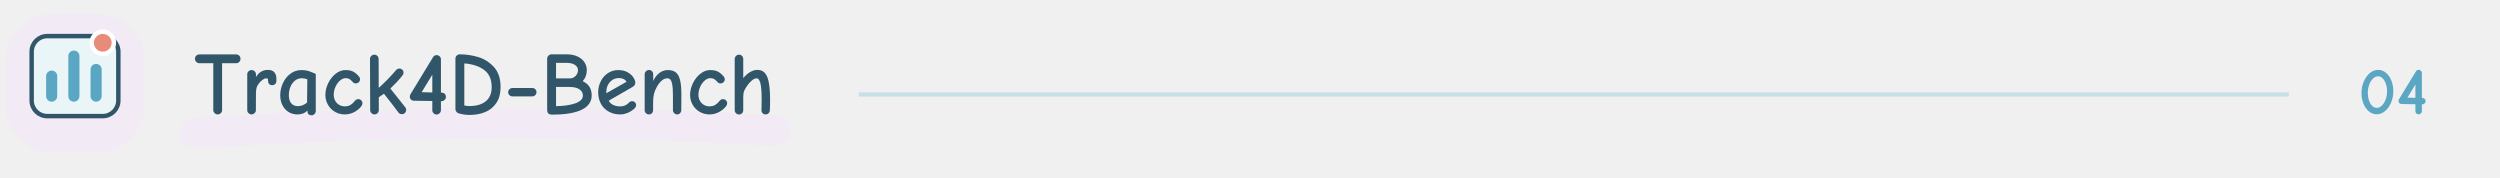
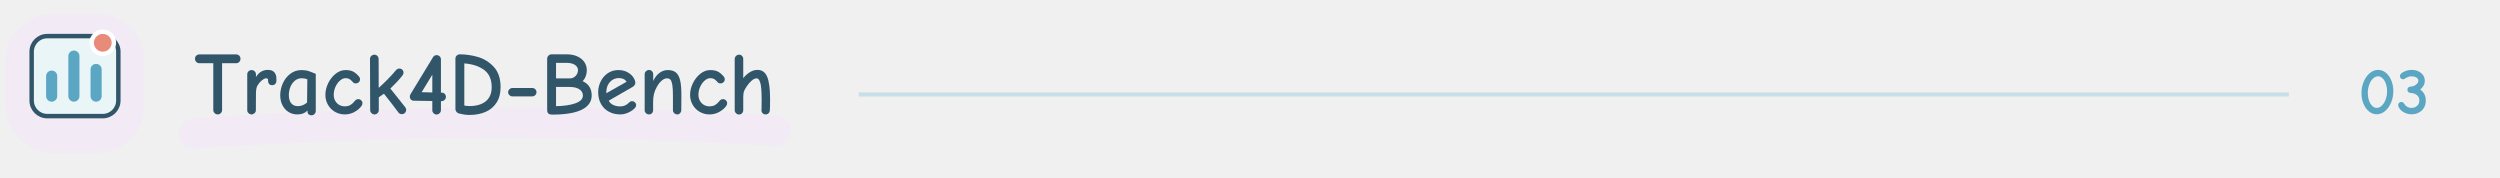
<svg xmlns="http://www.w3.org/2000/svg" width="900" height="64" viewBox="0 0 900 64" role="img">
  <rect x="2" y="5" width="50" height="50" rx="17" fill="#F2EAF4" />
  <g transform="translate(9 9) scale(0.8)" stroke="#31566A" stroke-width="2" stroke-linejoin="round" stroke-linecap="round" fill="none">
    <rect x="3" y="5" width="39" height="36" rx="7" fill="#EAF5F8" />
    <path d="M12 32v-9M22 32V14M32 32V20" stroke-width="5" stroke="#5BA6C2" />
    <circle cx="35" cy="8" r="5" fill="#E98B79" stroke="white" />
  </g>
  <path d="M70 48Q174.576 41 279.152 47" stroke="#F2EAF4" stroke-width="11" fill="none" stroke-linecap="round" />
  <path d="M212 43V570H55Q35 570 20.5 585.0Q6 600 6 620Q6 641 20.5 655.0Q35 669 55 669H469Q490 669 504.0 655.0Q518 641 518 620Q518 599 504.0 584.5Q490 570 469 570H311V43Q311 23 296.5 8.5Q282 -6 262 -6Q242 -6 227.0 8.5Q212 23 212 43Z" transform="translate(70.000 41) scale(0.032 -0.032)" fill="#31566A" />
  <path d="M70 40V445Q70 465 84.5 479.0Q99 493 119 493Q139 493 153.5 479.0Q168 465 168 445V415Q217 495 302 495Q353 495 375.5 467.0Q398 439 398 400V370Q398 350 384.5 336.5Q371 323 351 323Q327 323 315.5 337.0Q304 351 304 371V384Q304 400 282 400Q264 400 240.5 382.0Q217 364 202 344Q181 318 174.5 292.0Q168 266 168 230L167 40Q167 22 152.0 8.0Q137 -6 119 -6Q100 -6 85.0 8.0Q70 22 70 40Z" transform="translate(86.768 41) scale(0.032 -0.032)" fill="#31566A" />
  <path d="M345 24V38Q304 -6 231 -6Q176 -6 132.0 21.0Q88 48 63.0 97.5Q38 147 38 210Q38 280 68.0 345.5Q98 411 152.5 452.0Q207 493 278 493Q324 493 361.0 480.5Q398 468 438 450V34Q438 14 424.0 -1.0Q410 -16 390 -16Q370 -16 357.5 -5.0Q345 6 345 24ZM340 128 343 389Q314 401 280 401Q237 401 204.0 374.5Q171 348 153.0 304.5Q135 261 135 212Q135 151 162.0 119.0Q189 87 238 87Q267 87 294.5 99.0Q322 111 340 128Z" transform="translate(99.664 41) scale(0.032 -0.032)" fill="#31566A" />
  <path d="M38 213Q38 281 70.0 346.0Q102 411 154.0 452.0Q206 493 264 493Q317 493 349.5 476.5Q382 460 413 424Q428 408 428 389Q428 370 414.0 356.5Q400 343 380 343Q367 343 359.5 347.0Q352 351 342 363Q325 382 308.5 392.0Q292 402 265 402Q234 402 202.5 375.0Q171 348 151.5 304.5Q132 261 132 215Q132 175 149.5 145.5Q167 116 195.0 100.5Q223 85 254 85Q294 85 319.5 100.0Q345 115 365 141Q384 166 408 166Q427 166 441.0 152.5Q455 139 455 122Q455 102 444 88Q415 49 365.0 21.5Q315 -6 256 -6Q196 -6 146.0 23.0Q96 52 67.0 102.5Q38 153 38 213Z" transform="translate(115.920 41) scale(0.032 -0.032)" fill="#31566A" />
  <path d="M72 42 70 619Q70 638 84.5 652.0Q99 666 119 666Q140 666 153.5 651.5Q167 637 167 617L168 293Q210 329 266.0 386.0Q322 443 361 490Q377 510 400 510Q420 510 433.5 497.0Q447 484 447 464Q447 447 437 435Q411 400 371.5 358.0Q332 316 299 285L464 78Q477 63 477 47Q477 26 463.5 11.5Q450 -3 429 -3Q405 -3 391 14Q313 119 243 206L227 227Q206 211 169 187V42Q169 23 155.0 8.5Q141 -6 120 -6Q102 -6 87.0 8.5Q72 23 72 42Z" transform="translate(130.960 41) scale(0.032 -0.032)" fill="#31566A" />
  <path d="M284 41V145L79 148Q57 148 44.0 161.0Q31 174 31 195Q31 208 39 222L292 638Q306 661 332 661Q353 661 367.0 647.0Q381 633 381 613V239H391Q411 239 424.0 225.0Q437 211 437 191Q437 171 422.0 157.0Q407 143 387 143H381V41Q381 22 366.0 7.5Q351 -7 332 -7Q312 -7 298.0 7.5Q284 22 284 41ZM284 441 164 244 284 241Z" transform="translate(146.544 41) scale(0.032 -0.032)" fill="#31566A" />
  <path d="M113 5Q97 10 86.0 24.0Q75 38 75 54V621Q75 642 89.5 656.0Q104 670 125 670Q226 670 329.0 640.0Q432 610 507.5 528.0Q583 446 583 301Q583 196 537.0 125.5Q491 55 412.0 21.5Q333 -12 233 -12Q198 -12 162.0 -5.5Q126 1 113 5ZM483 301Q483 431 398.5 494.0Q314 557 175 568V94Q209 88 233 88Q350 88 416.5 142.0Q483 196 483 301Z" transform="translate(161.552 41) scale(0.032 -0.032)" fill="#31566A" />
  <path d="M45 244Q45 263 59.5 277.0Q74 291 92 291H317Q337 291 350.5 277.5Q364 264 364 244Q364 225 350.0 211.0Q336 197 317 197H92Q74 197 59.5 211.0Q45 225 45 244Z" transform="translate(181.488 41) scale(0.032 -0.032)" fill="#31566A" />
  <path d="M75 47V621Q75 641 90.0 655.5Q105 670 124 670H294Q366 670 417.5 645.5Q469 621 495.0 580.5Q521 540 521 493Q521 418 475 368Q526 344 551.0 304.5Q576 265 576 207Q576 103 465.0 47.5Q354 -8 133 -8Q101 -8 88.0 5.0Q75 18 75 47ZM422 492Q422 527 388.5 550.5Q355 574 294 574H175V399H328Q369 399 395.5 427.5Q422 456 422 492ZM477 207Q477 250 438.0 276.5Q399 303 328 303H175V87Q308 89 392.5 119.0Q477 149 477 207Z" transform="translate(194.576 41) scale(0.032 -0.032)" fill="#31566A" />
  <path d="M38 245Q38 308 66.5 365.5Q95 423 146.5 458.0Q198 493 264 493Q325 493 368.5 468.5Q412 444 434.0 410.0Q456 376 456 349Q456 336 448.0 324.0Q440 312 425 303L157 149Q171 118 206.5 101.0Q242 84 286 84Q344 84 385 127Q401 143 418 143Q438 143 451.5 130.0Q465 117 465 98Q465 82 453 68Q425 37 378.5 15.5Q332 -6 286 -6Q215 -6 158.5 24.5Q102 55 70.0 111.5Q38 168 38 245ZM271 403Q214 403 175.5 364.0Q137 325 131 268Q129 253 129 232L357 361Q345 382 323.0 392.5Q301 403 271 403Z" transform="translate(214.128 41) scale(0.032 -0.032)" fill="#31566A" />
  <path d="M70 40V446Q70 466 85.0 480.0Q100 494 120 494Q139 494 152.5 480.0Q166 466 166 446V370Q194 430 237.0 461.5Q280 493 331 493Q387 493 420.0 467.0Q453 441 468.0 381.5Q483 322 483 217L482 42Q482 23 469.0 8.5Q456 -6 436 -6Q417 -6 402.5 8.5Q388 23 388 41V207Q388 285 381.0 327.0Q374 369 360.0 384.5Q346 400 322 400Q292 400 262.0 374.5Q232 349 206 302Q183 261 174.0 222.0Q165 183 165 128V44Q165 22 152.5 8.0Q140 -6 118 -6Q99 -6 84.5 8.0Q70 22 70 40Z" transform="translate(229.840 41) scale(0.032 -0.032)" fill="#31566A" />
  <path d="M38 213Q38 281 70.0 346.0Q102 411 154.0 452.0Q206 493 264 493Q317 493 349.5 476.5Q382 460 413 424Q428 408 428 389Q428 370 414.0 356.5Q400 343 380 343Q367 343 359.5 347.0Q352 351 342 363Q325 382 308.5 392.0Q292 402 265 402Q234 402 202.5 375.0Q171 348 151.5 304.5Q132 261 132 215Q132 175 149.5 145.5Q167 116 195.0 100.5Q223 85 254 85Q294 85 319.5 100.0Q345 115 365 141Q384 166 408 166Q427 166 441.0 152.5Q455 139 455 122Q455 102 444 88Q415 49 365.0 21.5Q315 -6 256 -6Q196 -6 146.0 23.0Q96 52 67.0 102.5Q38 153 38 213Z" transform="translate(247.216 41) scale(0.032 -0.032)" fill="#31566A" />
  <path d="M70 41V617Q70 637 84.5 651.5Q99 666 120 666Q140 666 153.0 651.5Q166 637 166 617V402Q199 444 241.0 469.5Q283 495 325 495Q404 495 436.0 415.5Q468 336 468 164Q468 67 465 39Q464 20 450.5 7.0Q437 -6 418 -6Q397 -6 384.0 7.5Q371 21 371 41Q371 61 372 74L373 157Q373 302 357.5 351.0Q342 400 319 400Q290 400 260.0 373.5Q230 347 208.5 314.5Q187 282 178 263Q166 236 166 192V43Q166 20 152.0 6.5Q138 -7 118 -7Q99 -7 84.5 7.5Q70 22 70 41Z" transform="translate(262.256 41) scale(0.032 -0.032)" fill="#31566A" />
  <path d="M309.152 34H824" stroke="#C9DFE7" stroke-width="1.5" />
  <path d="M47 311Q47 402 80.5 482.5Q114 563 171.5 611.5Q229 660 297 660Q362 660 414.0 616.5Q466 573 495.5 500.0Q525 427 525 342Q525 250 491.5 170.0Q458 90 400.5 42.0Q343 -6 276 -6Q211 -6 158.5 37.5Q106 81 76.5 154.0Q47 227 47 311ZM431 340Q431 399 413.5 450.5Q396 502 365.0 533.0Q334 564 297 564Q256 564 220.0 530.0Q184 496 163.0 438.0Q142 380 142 313Q142 255 159.0 203.5Q176 152 207.0 121.0Q238 90 276 90Q317 90 352.5 124.0Q388 158 409.5 215.5Q431 273 431 340Z" transform="translate(849.000 41) scale(0.024 -0.024)" fill="#5BA6C2" />
-   <path d="M284 41V145L79 148Q57 148 44.0 161.0Q31 174 31 195Q31 208 39 222L292 638Q306 661 332 661Q353 661 367.0 647.0Q381 633 381 613V239H391Q411 239 424.0 225.0Q437 211 437 191Q437 171 422.0 157.0Q407 143 387 143H381V41Q381 22 366.0 7.5Q351 -7 332 -7Q312 -7 298.0 7.5Q284 22 284 41ZM284 441 164 244 284 241Z" transform="translate(862.728 41) scale(0.024 -0.024)" fill="#5BA6C2" />
+   <path d="M33 103Q25 121 25 133Q25 152 39.0 165.5Q53 179 73 179Q100 179 115 153Q127 131 155.0 110.5Q183 90 227 90Q272 90 307.5 119.0Q343 148 343 202Q343 244 320.0 269.0Q297 294 266.5 304.0Q236 314 212 314Q192 314 178.0 328.0Q164 342 164 362Q164 382 178.0 396.0Q192 410 213 410Q240 410 267.0 422.5Q294 435 311.5 455.5Q329 476 329 499Q329 524 301.5 543.5Q274 563 228 563Q195 563 173.5 554.0Q152 545 131 532Q123 526 116.0 522.5Q109 519 100 519Q77 519 64.5 533.5Q52 548 52 567Q52 597 93 622Q118 638 153.5 649.0Q189 660 228 660Q283 660 328.0 639.0Q373 618 399.0 581.0Q425 544 425 499Q425 459 407.0 425.0Q389 391 356 365Q397 338 418.5 296.0Q440 254 440 202Q440 132 408.0 85.0Q376 38 327.5 16.0Q279 -6 229 -6Q164 -6 109.5 24.5Q55 55 33 103Z" transform="translate(862.728 41) scale(0.024 -0.024)" fill="#5BA6C2" />
</svg>
